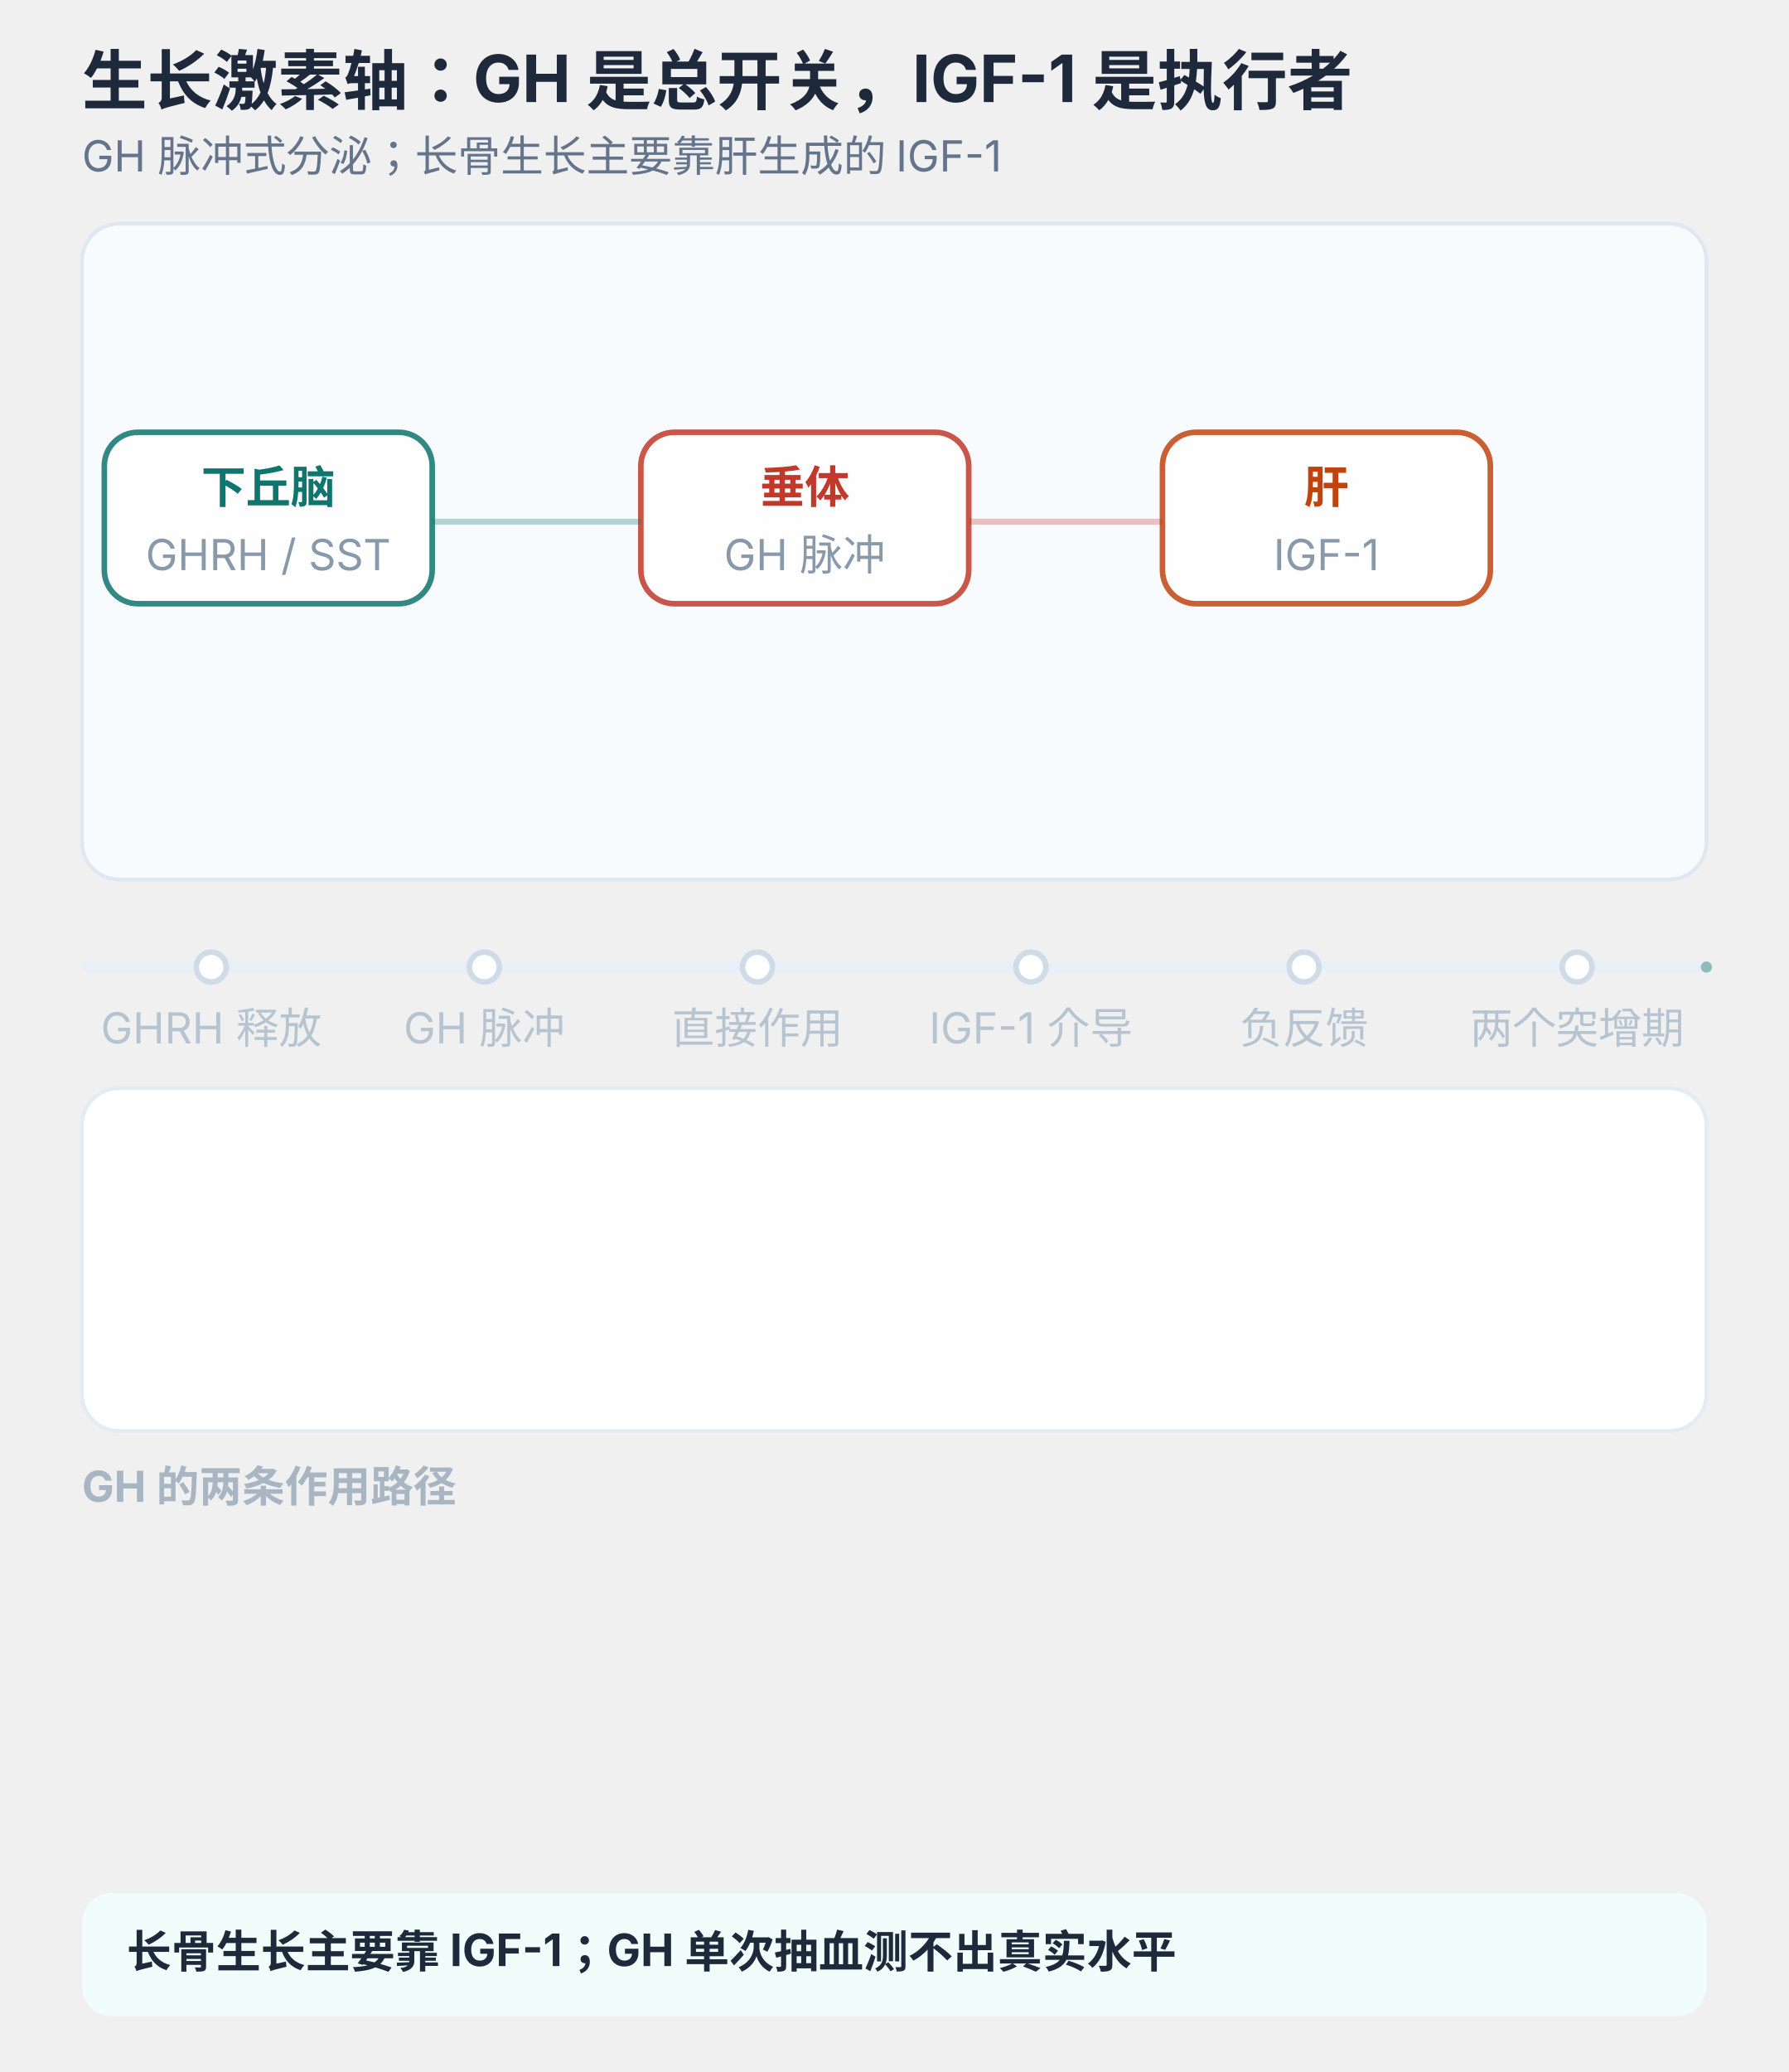
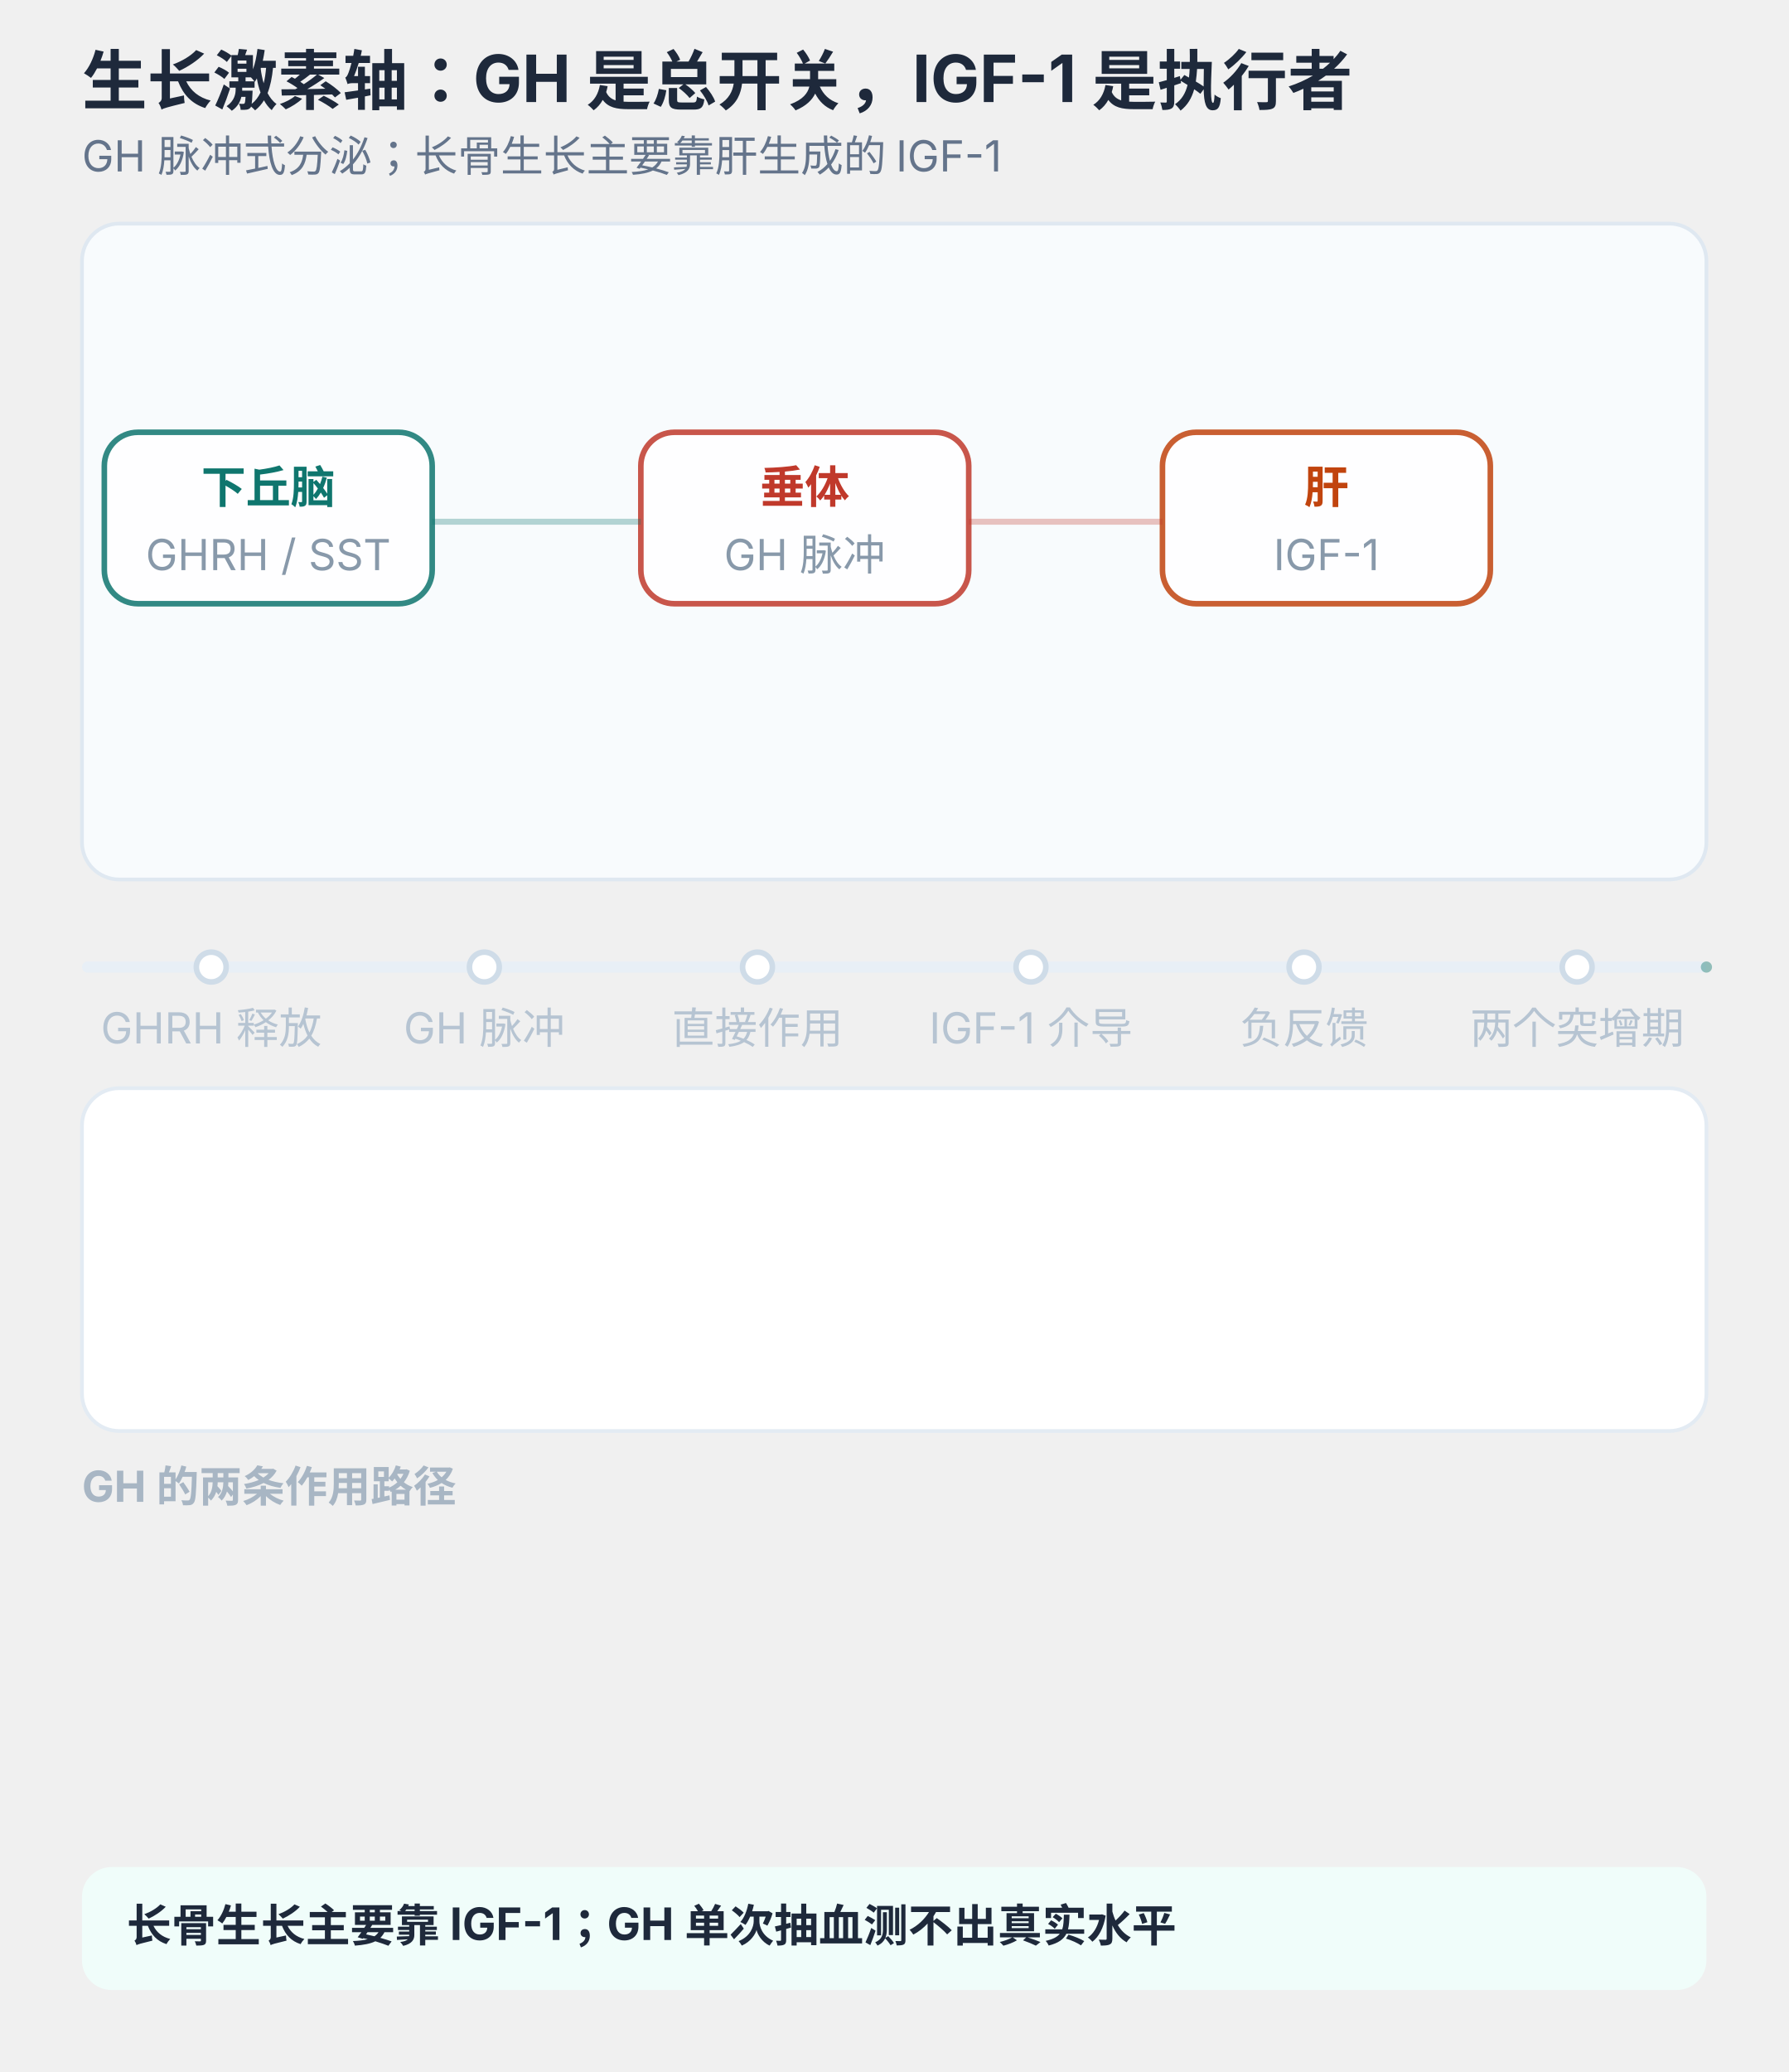
<svg xmlns="http://www.w3.org/2000/svg" viewBox="0 0 480 556" role="img" aria-labelledby="ft fd" style="background:#ffffff">
  <text x="22" y="28" font-size="17.5" font-weight="700" fill="#1e293b" font-family="-apple-system,'PingFang SC','Microsoft YaHei',sans-serif">生长激素轴：GH 是总开关，IGF-1 是执行者</text>
  <text x="22" y="46" font-size="11.5" fill="#64748b" font-family="-apple-system,'PingFang SC','Microsoft YaHei',sans-serif">GH 脉冲式分泌；长骨生长主要靠肝生成的 IGF-1</text>
  <rect x="22" y="60" width="436" height="176" rx="10" fill="#f8fbfd" stroke="#dfe8f1" stroke-width="1" />
  <rect x="28" y="116" width="88" height="46" rx="9" fill="#ffffff" stroke="#0f766e" stroke-width="1.5" opacity="0.85" />
  <text x="72" y="135" font-size="12" fill="#0f766e" font-weight="700" text-anchor="middle" font-family="-apple-system,'PingFang SC','Microsoft YaHei',sans-serif">下丘脑</text>
  <text x="72" y="153" font-size="11.5" fill="#8899aa" font-weight="400" text-anchor="middle" font-family="-apple-system,'PingFang SC','Microsoft YaHei',sans-serif">GHRH / SST</text>
  <g opacity="0">
    <animate attributeName="opacity" values="1;1;0;0" keyTimes="0;0.15;0.151;1" dur="11.4s" repeatCount="indefinite" />
    <rect x="28" y="116" width="88" height="46" rx="9" fill="#0f766e" opacity="0.10" />
    <rect x="28" y="116" width="88" height="46" rx="9" fill="none" stroke="#0f766e" stroke-width="2.4" />
  </g>
  <rect x="172" y="116" width="88" height="46" rx="9" fill="#ffffff" stroke="#c0392b" stroke-width="1.5" opacity="0.85" />
  <text x="216" y="135" font-size="12" fill="#c0392b" font-weight="700" text-anchor="middle" font-family="-apple-system,'PingFang SC','Microsoft YaHei',sans-serif">垂体</text>
  <text x="216" y="153" font-size="11.5" fill="#8899aa" font-weight="400" text-anchor="middle" font-family="-apple-system,'PingFang SC','Microsoft YaHei',sans-serif">GH 脉冲</text>
  <g opacity="0">
    <animate attributeName="opacity" values="0;0;1;1;0;0" keyTimes="0;0.15;0.151;0.31;0.311;1" dur="11.4s" repeatCount="indefinite" />
    <rect x="172" y="116" width="88" height="46" rx="9" fill="#c0392b" opacity="0.10" />
    <rect x="172" y="116" width="88" height="46" rx="9" fill="none" stroke="#c0392b" stroke-width="2.4" />
  </g>
  <rect x="312" y="116" width="88" height="46" rx="9" fill="#ffffff" stroke="#c1440e" stroke-width="1.5" opacity="0.85" />
  <text x="356" y="135" font-size="12" fill="#c1440e" font-weight="700" text-anchor="middle" font-family="-apple-system,'PingFang SC','Microsoft YaHei',sans-serif">肝</text>
  <text x="356" y="153" font-size="11.5" fill="#8899aa" font-weight="400" text-anchor="middle" font-family="-apple-system,'PingFang SC','Microsoft YaHei',sans-serif">IGF-1</text>
  <g opacity="0">
    <animate attributeName="opacity" values="0;0;1;1;0;0" keyTimes="0;0.47;0.471;0.635;0.636;1" dur="11.4s" repeatCount="indefinite" />
    <rect x="312" y="116" width="88" height="46" rx="9" fill="#c1440e" opacity="0.10" />
    <rect x="312" y="116" width="88" height="46" rx="9" fill="none" stroke="#c1440e" stroke-width="2.4" />
  </g>
  <path d="M116,140 H172" stroke="#0f766e" stroke-width="1.6" opacity="0.30" />
  <g opacity="0">
    <animate attributeName="opacity" values="1;1;0;0" keyTimes="0;0.15;0.151;1" dur="11.4s" repeatCount="indefinite" />
    <path d="M116,140 H172" stroke="#0f766e" stroke-width="2.8" />
    <path d="M172,140 l-9,-4.6 v9.2 z" fill="#0f766e" />
  </g>
  <path d="M260,140 H312" stroke="#c0392b" stroke-width="1.6" opacity="0.30" />
  <g opacity="0">
    <animate attributeName="opacity" values="0;0;1;1;0;0" keyTimes="0;0.15;0.151;0.31;0.311;1" dur="11.4s" repeatCount="indefinite" />
    <path d="M260,140 H312" stroke="#c0392b" stroke-width="2.8" />
    <path d="M312,140 l-9,-4.6 v9.2 z" fill="#c0392b" />
  </g>
  <g opacity="0">
    <animate attributeName="opacity" values="0;0;1;1;0;0" keyTimes="0;0.15;0.151;0.31;0.311;1" dur="11.4s" repeatCount="indefinite" />
    <rect x="150" y="84" width="4" height="14" rx="2" fill="#c0392b" />
    <rect x="161" y="84" width="4" height="22" rx="2" fill="#c0392b" />
    <rect x="172" y="84" width="4" height="30" rx="2" fill="#c0392b" />
    <rect x="183" y="84" width="4" height="14" rx="2" fill="#c0392b" />
    <rect x="194" y="84" width="4" height="22" rx="2" fill="#c0392b" />
    <rect x="205" y="84" width="4" height="30" rx="2" fill="#c0392b" />
    <rect x="216" y="84" width="4" height="14" rx="2" fill="#c0392b" />
    <text x="150" y="76" font-size="11.5" fill="#c0392b" font-weight="700" text-anchor="start" font-family="-apple-system,'PingFang SC','Microsoft YaHei',sans-serif">夜间深睡眠为峰</text>
  </g>
  <g opacity="0">
    <animate attributeName="opacity" values="0;0;1;1;0;0" keyTimes="0;0.31;0.311;0.47;0.471;1" dur="11.4s" repeatCount="indefinite" />
    <text x="216" y="184" font-size="11.5" fill="#a8791a" font-weight="700" text-anchor="middle" font-family="-apple-system,'PingFang SC','Microsoft YaHei',sans-serif">脂肪分解 ↑　抗胰岛素</text>
    <text x="216" y="200" font-size="11.5" fill="#6b7c8d" font-weight="400" text-anchor="middle" font-family="-apple-system,'PingFang SC','Microsoft YaHei',sans-serif">肌肉摄取氨基酸</text>
  </g>
  <g opacity="0">
    <animate attributeName="opacity" values="0;0;1;1;0;0" keyTimes="0;0.47;0.471;0.635;0.636;1" dur="11.4s" repeatCount="indefinite" />
    <path d="M400,140 H436" stroke="#c1440e" stroke-width="2.4" />
    <path d="M436,140 l-8,-4 v8 z" fill="#c1440e" />
    <text x="404" y="128" font-size="11.5" fill="#c1440e" font-weight="700" text-anchor="start" font-family="-apple-system,'PingFang SC','Microsoft YaHei',sans-serif">骨骺生长</text>
    <text x="356" y="184" font-size="11.5" fill="#c1440e" font-weight="700" text-anchor="middle" font-family="-apple-system,'PingFang SC','Microsoft YaHei',sans-serif">长骨增长靠 IGF-1</text>
  </g>
  <g opacity="0">
    <animate attributeName="opacity" values="0;0;1;1;0;0" keyTimes="0;0.635;0.636;0.815;0.816;1" dur="11.4s" repeatCount="indefinite" />
    <path d="M356,210 V232 H72 V212" fill="none" stroke="#2c5f9e" stroke-width="2" stroke-dasharray="6 4" />
    <path d="M72,212 l-4.6,9 h9.2 z" fill="#2c5f9e" />
    <text x="214" y="228" font-size="11.5" fill="#2c5f9e" font-weight="700" text-anchor="middle" font-family="-apple-system,'PingFang SC','Microsoft YaHei',sans-serif">IGF-1 与 GH 双重负反馈</text>
  </g>
  <g opacity="0">
    <animate attributeName="opacity" values="0;0;1;1" keyTimes="0;0.815;0.816;1" dur="11.4s" repeatCount="indefinite" />
    <text x="24" y="258" font-size="11.5" fill="#2f8f57" font-weight="700" text-anchor="start" font-family="-apple-system,'PingFang SC','Microsoft YaHei',sans-serif">两个突增期：婴儿期 + 青春期</text>
  </g>
  <rect x="22" y="258" width="436" height="3" rx="1.5" fill="#e8eff6" />
  <path d="M22,259.5 H458" stroke="#0f766e" stroke-width="3" stroke-linecap="round" opacity="0.42" stroke-dasharray="436" stroke-dashoffset="436">
    <animate attributeName="stroke-dashoffset" values="436;0" keyTimes="0;1" dur="11.4s" repeatCount="indefinite" />
  </path>
  <circle cx="56.7" cy="259.5" r="4" fill="#ffffff" stroke="#cfdce8" stroke-width="1.5" />
  <g opacity="0">
    <animate attributeName="opacity" values="1;1;0;0" keyTimes="0;0.15;0.151;1" dur="11.4s" repeatCount="indefinite" />
    <circle cx="56.7" cy="259.5" r="5.5" fill="#0f766e" />
  </g>
  <g opacity="1">
    <animate attributeName="opacity" values="0.0;0.0;1.0;1.0" keyTimes="0;0.15;0.151;1" dur="11.4s" repeatCount="indefinite" />
    <text x="56.7" y="280" text-anchor="middle" font-size="11.5" fill="#b6c4d2" font-family="-apple-system,'PingFang SC','Microsoft YaHei',sans-serif">GHRH 释放</text>
  </g>
  <g opacity="0">
    <animate attributeName="opacity" values="1;1;0;0" keyTimes="0;0.15;0.151;1" dur="11.4s" repeatCount="indefinite" />
    <text x="56.7" y="280" text-anchor="middle" font-size="11.5" font-weight="700" fill="#0f766e" font-family="-apple-system,'PingFang SC','Microsoft YaHei',sans-serif">GHRH 释放</text>
  </g>
  <circle cx="130.0" cy="259.5" r="4" fill="#ffffff" stroke="#cfdce8" stroke-width="1.5" />
  <g opacity="0">
    <animate attributeName="opacity" values="0;0;1;1;0;0" keyTimes="0;0.15;0.151;0.31;0.311;1" dur="11.4s" repeatCount="indefinite" />
    <circle cx="130.0" cy="259.5" r="5.5" fill="#c0392b" />
  </g>
  <g opacity="1">
    <animate attributeName="opacity" values="1.0;1.0;0.0;0.0;1.0;1.0" keyTimes="0;0.15;0.151;0.31;0.311;1" dur="11.4s" repeatCount="indefinite" />
    <text x="130.0" y="280" text-anchor="middle" font-size="11.5" fill="#b6c4d2" font-family="-apple-system,'PingFang SC','Microsoft YaHei',sans-serif">GH 脉冲</text>
  </g>
  <g opacity="0">
    <animate attributeName="opacity" values="0;0;1;1;0;0" keyTimes="0;0.15;0.151;0.31;0.311;1" dur="11.4s" repeatCount="indefinite" />
    <text x="130.0" y="280" text-anchor="middle" font-size="11.5" font-weight="700" fill="#c0392b" font-family="-apple-system,'PingFang SC','Microsoft YaHei',sans-serif">GH 脉冲</text>
  </g>
  <circle cx="203.3" cy="259.5" r="4" fill="#ffffff" stroke="#cfdce8" stroke-width="1.5" />
  <g opacity="0">
    <animate attributeName="opacity" values="0;0;1;1;0;0" keyTimes="0;0.31;0.311;0.47;0.471;1" dur="11.4s" repeatCount="indefinite" />
    <circle cx="203.3" cy="259.5" r="5.5" fill="#a8791a" />
  </g>
  <g opacity="1">
    <animate attributeName="opacity" values="1.0;1.0;0.0;0.0;1.0;1.0" keyTimes="0;0.31;0.311;0.47;0.471;1" dur="11.4s" repeatCount="indefinite" />
    <text x="203.3" y="280" text-anchor="middle" font-size="11.5" fill="#b6c4d2" font-family="-apple-system,'PingFang SC','Microsoft YaHei',sans-serif">直接作用</text>
  </g>
  <g opacity="0">
    <animate attributeName="opacity" values="0;0;1;1;0;0" keyTimes="0;0.31;0.311;0.47;0.471;1" dur="11.4s" repeatCount="indefinite" />
    <text x="203.3" y="280" text-anchor="middle" font-size="11.5" font-weight="700" fill="#a8791a" font-family="-apple-system,'PingFang SC','Microsoft YaHei',sans-serif">直接作用</text>
  </g>
  <circle cx="276.7" cy="259.5" r="4" fill="#ffffff" stroke="#cfdce8" stroke-width="1.5" />
  <g opacity="0">
    <animate attributeName="opacity" values="0;0;1;1;0;0" keyTimes="0;0.47;0.471;0.635;0.636;1" dur="11.4s" repeatCount="indefinite" />
    <circle cx="276.7" cy="259.5" r="5.5" fill="#c1440e" />
  </g>
  <g opacity="1">
    <animate attributeName="opacity" values="1.0;1.0;0.0;0.0;1.0;1.0" keyTimes="0;0.47;0.471;0.635;0.636;1" dur="11.4s" repeatCount="indefinite" />
    <text x="276.7" y="280" text-anchor="middle" font-size="11.5" fill="#b6c4d2" font-family="-apple-system,'PingFang SC','Microsoft YaHei',sans-serif">IGF-1 介导</text>
  </g>
  <g opacity="0">
    <animate attributeName="opacity" values="0;0;1;1;0;0" keyTimes="0;0.47;0.471;0.635;0.636;1" dur="11.4s" repeatCount="indefinite" />
    <text x="276.7" y="280" text-anchor="middle" font-size="11.5" font-weight="700" fill="#c1440e" font-family="-apple-system,'PingFang SC','Microsoft YaHei',sans-serif">IGF-1 介导</text>
  </g>
  <circle cx="350.0" cy="259.5" r="4" fill="#ffffff" stroke="#cfdce8" stroke-width="1.5" />
  <g opacity="0">
    <animate attributeName="opacity" values="0;0;1;1;0;0" keyTimes="0;0.635;0.636;0.815;0.816;1" dur="11.4s" repeatCount="indefinite" />
    <circle cx="350.0" cy="259.5" r="5.5" fill="#2c5f9e" />
  </g>
  <g opacity="1">
    <animate attributeName="opacity" values="1.0;1.0;0.0;0.0;1.0;1.0" keyTimes="0;0.635;0.636;0.815;0.816;1" dur="11.4s" repeatCount="indefinite" />
    <text x="350.0" y="280" text-anchor="middle" font-size="11.5" fill="#b6c4d2" font-family="-apple-system,'PingFang SC','Microsoft YaHei',sans-serif">负反馈</text>
  </g>
  <g opacity="0">
    <animate attributeName="opacity" values="0;0;1;1;0;0" keyTimes="0;0.635;0.636;0.815;0.816;1" dur="11.4s" repeatCount="indefinite" />
    <text x="350.0" y="280" text-anchor="middle" font-size="11.5" font-weight="700" fill="#2c5f9e" font-family="-apple-system,'PingFang SC','Microsoft YaHei',sans-serif">负反馈</text>
  </g>
  <circle cx="423.3" cy="259.5" r="4" fill="#ffffff" stroke="#cfdce8" stroke-width="1.5" />
  <g opacity="0">
    <animate attributeName="opacity" values="0;0;1;1" keyTimes="0;0.815;0.816;1" dur="11.4s" repeatCount="indefinite" />
    <circle cx="423.3" cy="259.5" r="5.5" fill="#2f8f57" />
  </g>
  <g opacity="1">
    <animate attributeName="opacity" values="1.0;1.0;0.0;0.0" keyTimes="0;0.815;0.816;1" dur="11.4s" repeatCount="indefinite" />
    <text x="423.3" y="280" text-anchor="middle" font-size="11.5" fill="#b6c4d2" font-family="-apple-system,'PingFang SC','Microsoft YaHei',sans-serif">两个突增期</text>
  </g>
  <g opacity="0">
    <animate attributeName="opacity" values="0;0;1;1" keyTimes="0;0.815;0.816;1" dur="11.4s" repeatCount="indefinite" />
    <text x="423.3" y="280" text-anchor="middle" font-size="11.5" font-weight="700" fill="#2f8f57" font-family="-apple-system,'PingFang SC','Microsoft YaHei',sans-serif">两个突增期</text>
  </g>
  <rect x="22" y="292" width="436" height="92" rx="10" fill="#ffffff" stroke="#e3ebf3" stroke-width="1" />
  <g opacity="0">
    <animate attributeName="opacity" values="1;1;0;0" keyTimes="0;0.15;0.151;1" dur="11.4s" repeatCount="indefinite" />
    <rect x="22" y="293" width="3" height="90" fill="#0f766e" opacity="0.85" />
    <text x="40" y="318" font-size="11.5" fill="#a8b6c4" font-weight="700" font-family="-apple-system,'PingFang SC','Microsoft YaHei',sans-serif">因为</text>
    <text x="78" y="318" font-size="12.5" fill="#6b7c8d" font-family="-apple-system,'PingFang SC','Microsoft YaHei',sans-serif">下丘脑弓状核在深睡眠与运动后释放 GHRH</text>
    <text x="40" y="354" font-size="11.5" fill="#0f766e" font-weight="700" font-family="-apple-system,'PingFang SC','Microsoft YaHei',sans-serif">所以</text>
    <text x="78" y="354" font-size="14.5" fill="#0f766e" font-weight="700" font-family="-apple-system,'PingFang SC','Microsoft YaHei',sans-serif">GHRH 促、生长抑素抑，两者张力决定 GH 的基础水平</text>
  </g>
  <g opacity="0">
    <animate attributeName="opacity" values="0;0;1;1;0;0" keyTimes="0;0.15;0.151;0.31;0.311;1" dur="11.4s" repeatCount="indefinite" />
    <rect x="22" y="293" width="3" height="90" fill="#c0392b" opacity="0.85" />
    <text x="40" y="318" font-size="11.5" fill="#a8b6c4" font-weight="700" font-family="-apple-system,'PingFang SC','Microsoft YaHei',sans-serif">因为</text>
    <text x="78" y="318" font-size="12.5" fill="#6b7c8d" font-family="-apple-system,'PingFang SC','Microsoft YaHei',sans-serif">GH 呈脉冲式分泌，夜间深睡眠期最大</text>
    <text x="40" y="354" font-size="11.5" fill="#c0392b" font-weight="700" font-family="-apple-system,'PingFang SC','Microsoft YaHei',sans-serif">所以</text>
    <text x="78" y="354" font-size="14.5" fill="#c0392b" font-weight="700" font-family="-apple-system,'PingFang SC','Microsoft YaHei',sans-serif">所以单次随机抽血测 GH 意义很小</text>
  </g>
  <g opacity="0">
    <animate attributeName="opacity" values="0;0;1;1;0;0" keyTimes="0;0.31;0.311;0.47;0.471;1" dur="11.4s" repeatCount="indefinite" />
    <rect x="22" y="293" width="3" height="90" fill="#a8791a" opacity="0.85" />
    <text x="40" y="318" font-size="11.5" fill="#a8b6c4" font-weight="700" font-family="-apple-system,'PingFang SC','Microsoft YaHei',sans-serif">因为</text>
    <text x="78" y="318" font-size="12.5" fill="#6b7c8d" font-family="-apple-system,'PingFang SC','Microsoft YaHei',sans-serif">GH 直接作用于脂肪与肌肉</text>
    <text x="40" y="354" font-size="11.5" fill="#a8791a" font-weight="700" font-family="-apple-system,'PingFang SC','Microsoft YaHei',sans-serif">所以</text>
    <text x="78" y="354" font-size="14.5" fill="#a8791a" font-weight="700" font-family="-apple-system,'PingFang SC','Microsoft YaHei',sans-serif">促脂肪分解、抗胰岛素、促肌肉摄取氨基酸</text>
  </g>
  <g opacity="0">
    <animate attributeName="opacity" values="0;0;1;1;0;0" keyTimes="0;0.47;0.471;0.635;0.636;1" dur="11.4s" repeatCount="indefinite" />
    <rect x="22" y="293" width="3" height="90" fill="#c1440e" opacity="0.85" />
    <text x="40" y="318" font-size="11.5" fill="#a8b6c4" font-weight="700" font-family="-apple-system,'PingFang SC','Microsoft YaHei',sans-serif">因为</text>
    <text x="78" y="318" font-size="12.5" fill="#6b7c8d" font-family="-apple-system,'PingFang SC','Microsoft YaHei',sans-serif">GH 刺激肝合成 IGF-1，IGF-1 再作用于骨骺</text>
    <text x="40" y="354" font-size="11.5" fill="#c1440e" font-weight="700" font-family="-apple-system,'PingFang SC','Microsoft YaHei',sans-serif">所以</text>
    <text x="78" y="354" font-size="14.5" fill="#c1440e" font-weight="700" font-family="-apple-system,'PingFang SC','Microsoft YaHei',sans-serif">长骨生长主要靠 IGF-1，不是 GH 直接作用</text>
  </g>
  <g opacity="0">
    <animate attributeName="opacity" values="0;0;1;1;0;0" keyTimes="0;0.635;0.636;0.815;0.816;1" dur="11.4s" repeatCount="indefinite" />
    <rect x="22" y="293" width="3" height="90" fill="#2c5f9e" opacity="0.85" />
    <text x="40" y="318" font-size="11.5" fill="#a8b6c4" font-weight="700" font-family="-apple-system,'PingFang SC','Microsoft YaHei',sans-serif">因为</text>
    <text x="78" y="318" font-size="12.5" fill="#6b7c8d" font-family="-apple-system,'PingFang SC','Microsoft YaHei',sans-serif">IGF-1 与 GH 回头抑制下丘脑 GHRH 与垂体 GH</text>
    <text x="40" y="354" font-size="11.5" fill="#2c5f9e" font-weight="700" font-family="-apple-system,'PingFang SC','Microsoft YaHei',sans-serif">所以</text>
    <text x="78" y="354" font-size="14.5" fill="#2c5f9e" font-weight="700" font-family="-apple-system,'PingFang SC','Microsoft YaHei',sans-serif">同时升高生长抑素，形成双重刹车</text>
  </g>
  <g opacity="0">
    <animate attributeName="opacity" values="0;0;1;1" keyTimes="0;0.815;0.816;1" dur="11.4s" repeatCount="indefinite" />
    <rect x="22" y="293" width="3" height="90" fill="#2f8f57" opacity="0.85" />
    <text x="40" y="318" font-size="11.5" fill="#a8b6c4" font-weight="700" font-family="-apple-system,'PingFang SC','Microsoft YaHei',sans-serif">因为</text>
    <text x="78" y="318" font-size="12.5" fill="#6b7c8d" font-family="-apple-system,'PingFang SC','Microsoft YaHei',sans-serif">婴儿期快速生长，青春期出现第二个突增</text>
    <text x="40" y="354" font-size="11.5" fill="#2f8f57" font-weight="700" font-family="-apple-system,'PingFang SC','Microsoft YaHei',sans-serif">所以</text>
    <text x="78" y="354" font-size="14.5" fill="#2f8f57" font-weight="700" font-family="-apple-system,'PingFang SC','Microsoft YaHei',sans-serif">青春期突增由 GH + 性激素协同，不是匀速直线</text>
  </g>
  <text x="22" y="403" font-size="11.5" fill="#a8b6c4" font-weight="700" text-anchor="start" font-family="-apple-system,'PingFang SC','Microsoft YaHei',sans-serif">GH 的两条作用路径</text>
  <g opacity="0">
    <animate attributeName="opacity" values="0;0;1;1;0;0" keyTimes="0;0.31;0.311;0.47;0.471;1" dur="11.4s" repeatCount="indefinite" />
    <rect x="22" y="413" width="3" height="15" rx="1.5" fill="#a8791a" />
    <text x="34" y="424" font-size="12.5" fill="#a8791a" font-weight="700" text-anchor="start" font-family="-apple-system,'PingFang SC','Microsoft YaHei',sans-serif">直接</text>
    <text x="104" y="424" font-size="12" fill="#6b7c8d" font-weight="400" text-anchor="start" font-family="-apple-system,'PingFang SC','Microsoft YaHei',sans-serif">脂肪分解、抗胰岛素</text>
  </g>
  <g opacity="0">
    <animate attributeName="opacity" values="0;0;1;1;0;0" keyTimes="0;0.47;0.471;0.635;0.636;1" dur="11.4s" repeatCount="indefinite" />
    <rect x="22" y="436" width="3" height="15" rx="1.5" fill="#c1440e" />
    <text x="34" y="447" font-size="12.5" fill="#c1440e" font-weight="700" text-anchor="start" font-family="-apple-system,'PingFang SC','Microsoft YaHei',sans-serif">间接</text>
    <text x="104" y="447" font-size="12" fill="#6b7c8d" font-weight="400" text-anchor="start" font-family="-apple-system,'PingFang SC','Microsoft YaHei',sans-serif">肝 IGF-1 → 骨骺增长</text>
  </g>
  <g opacity="0">
    <animate attributeName="opacity" values="0;0;1;1;0;0" keyTimes="0;0.635;0.636;0.815;0.816;1" dur="11.4s" repeatCount="indefinite" />
    <rect x="22" y="459" width="3" height="15" rx="1.5" fill="#2c5f9e" />
    <text x="34" y="470" font-size="12.5" fill="#2c5f9e" font-weight="700" text-anchor="start" font-family="-apple-system,'PingFang SC','Microsoft YaHei',sans-serif">反馈</text>
    <text x="104" y="470" font-size="12" fill="#6b7c8d" font-weight="400" text-anchor="start" font-family="-apple-system,'PingFang SC','Microsoft YaHei',sans-serif">IGF-1 + GH 双刹车</text>
  </g>
  <g opacity="0">
    <animate attributeName="opacity" values="0;0;1;1;0;0" keyTimes="0;0.15;0.151;0.31;0.311;1" dur="11.4s" repeatCount="indefinite" />
    <rect x="22" y="482" width="3" height="15" rx="1.5" fill="#c0392b" />
    <text x="34" y="493" font-size="12.5" fill="#c0392b" font-weight="700" text-anchor="start" font-family="-apple-system,'PingFang SC','Microsoft YaHei',sans-serif">检测</text>
    <text x="104" y="493" font-size="12" fill="#6b7c8d" font-weight="400" text-anchor="start" font-family="-apple-system,'PingFang SC','Microsoft YaHei',sans-serif">单次抽血无意义，脉冲分泌</text>
  </g>
-   <rect x="22" y="508" width="436" height="33" rx="8" fill="#f0fdfa" />
-   <text x="34" y="528" font-size="12" fill="#1e293b" font-weight="700" text-anchor="start" font-family="-apple-system,'PingFang SC','Microsoft YaHei',sans-serif">长骨生长主要靠 IGF-1；GH 单次抽血测不出真实水平</text>
+   <rect x="22" y="501" width="436" height="33" rx="8" fill="#f0fdfa" />
+   <text x="34" y="521" font-size="12" fill="#1e293b" font-weight="700" text-anchor="start" font-family="-apple-system,'PingFang SC','Microsoft YaHei',sans-serif">长骨生长主要靠 IGF-1；GH 单次抽血测不出真实水平</text>
</svg>
